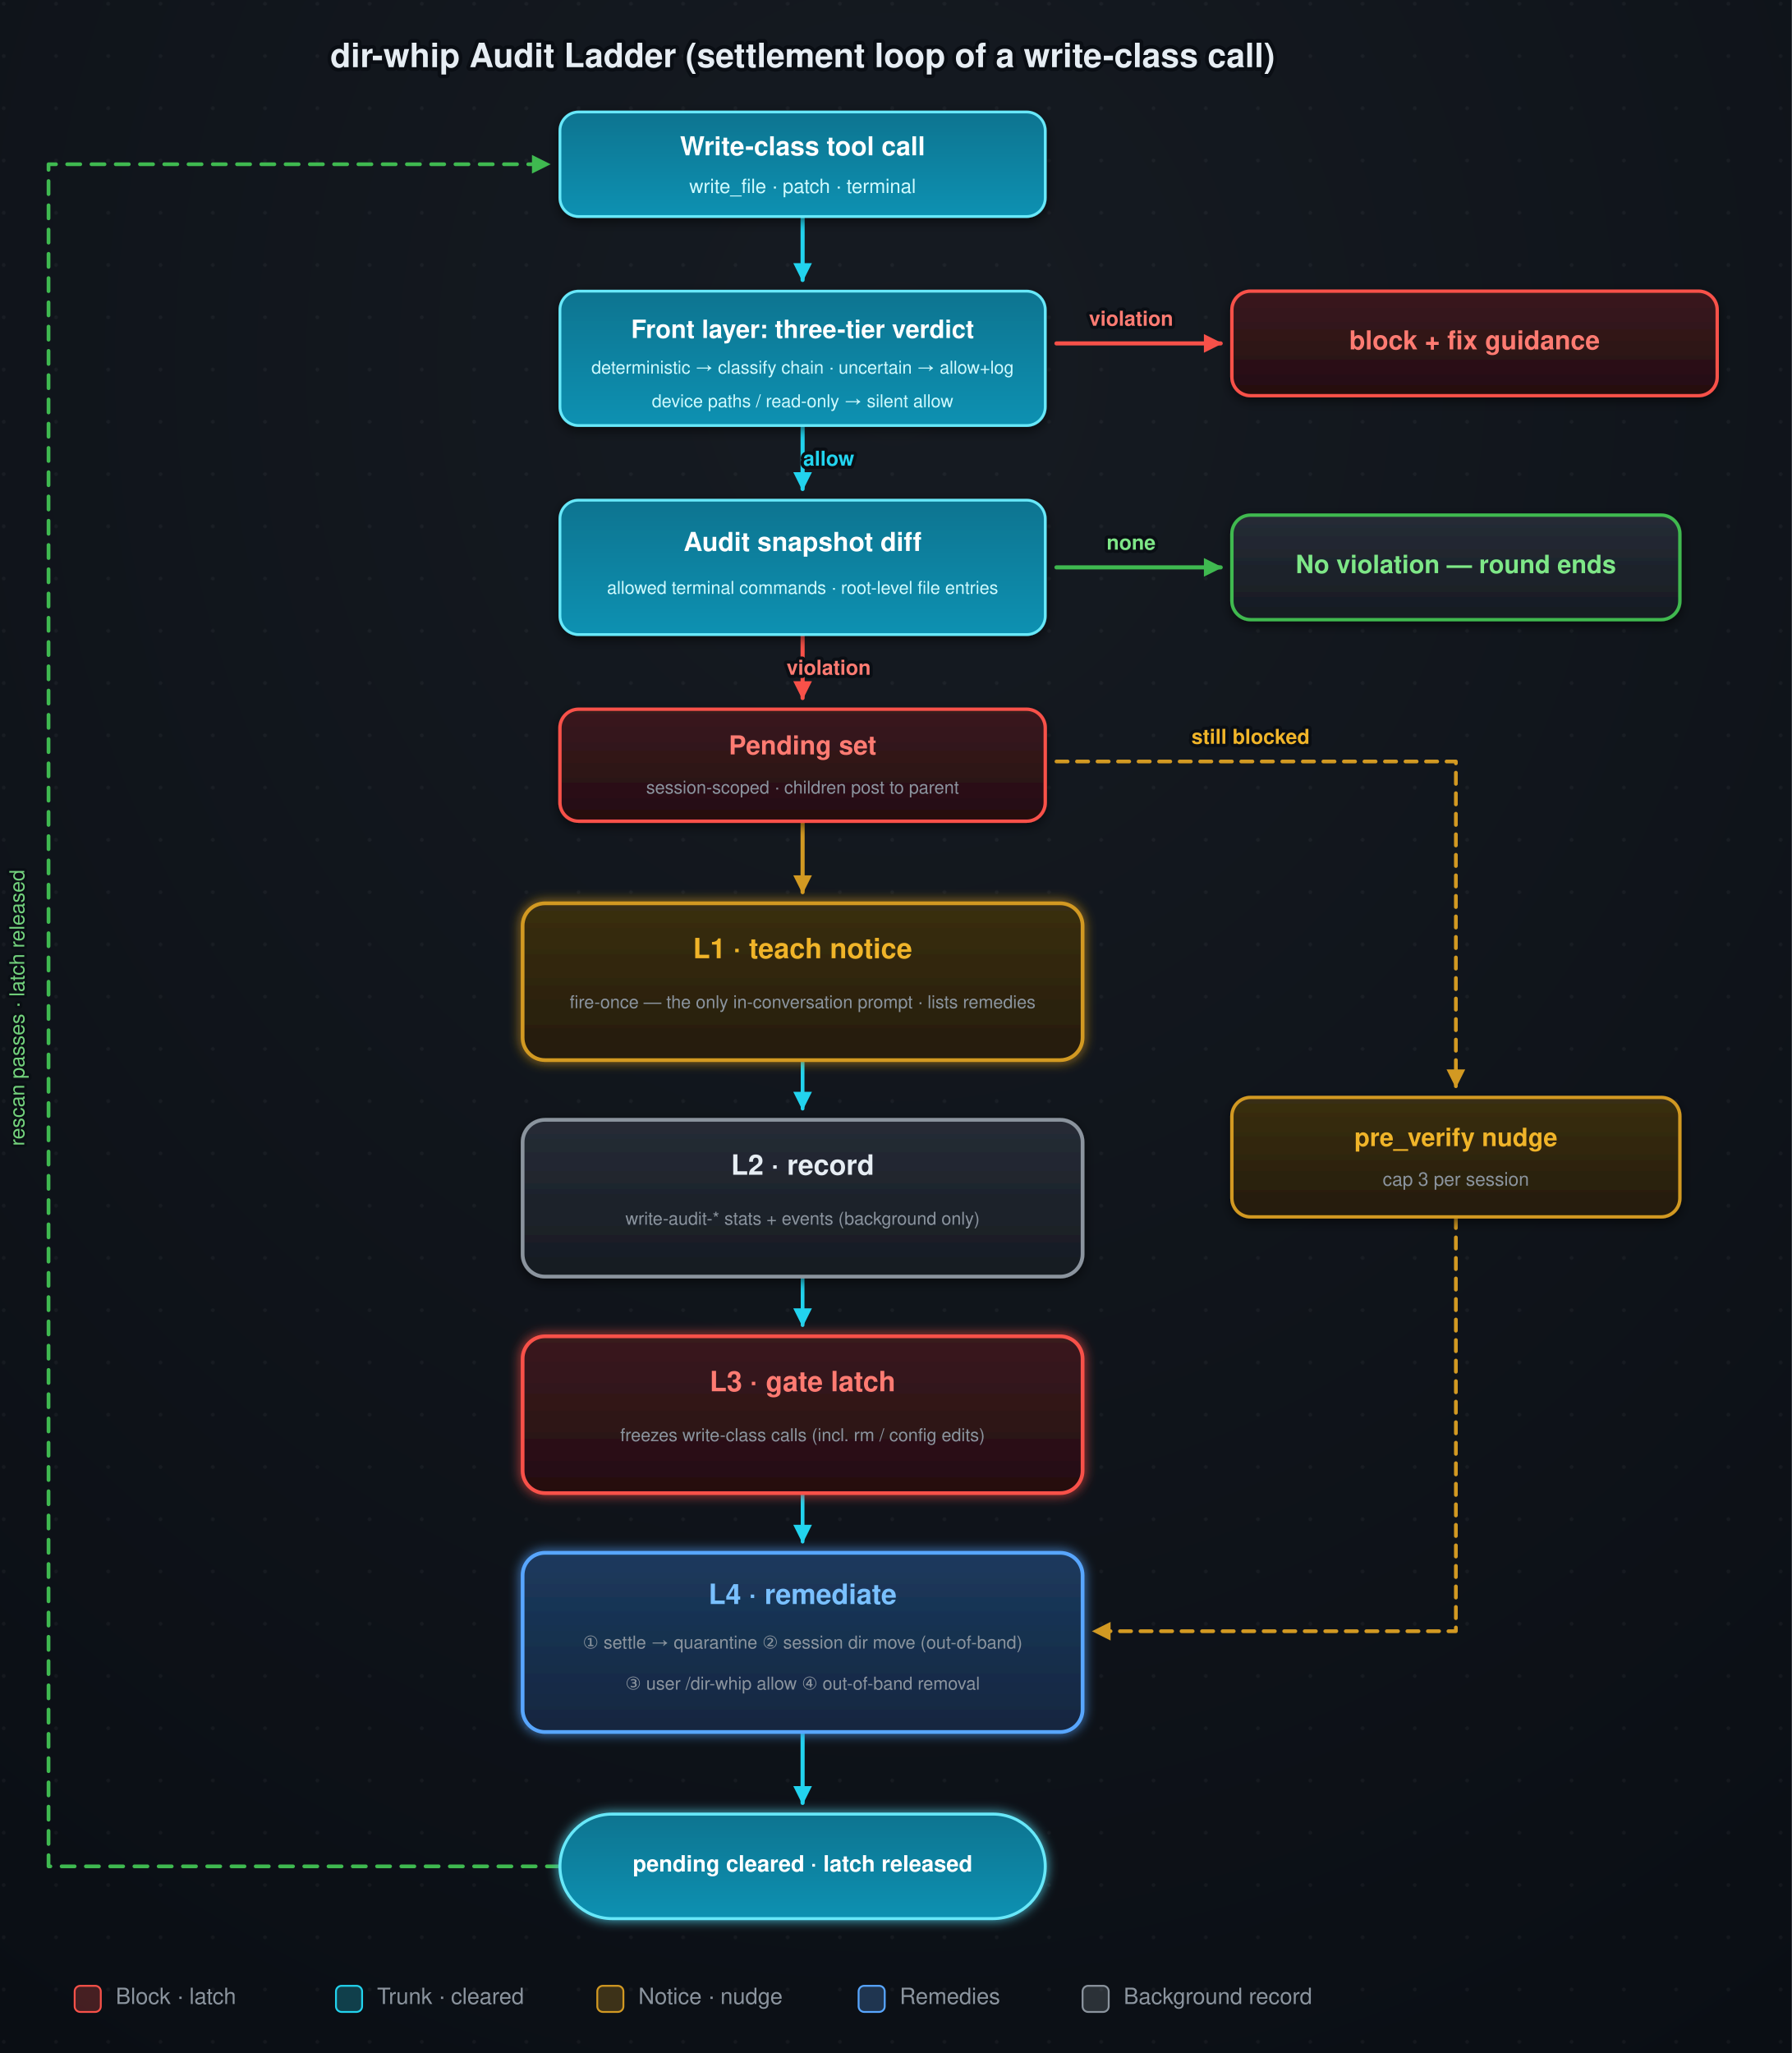
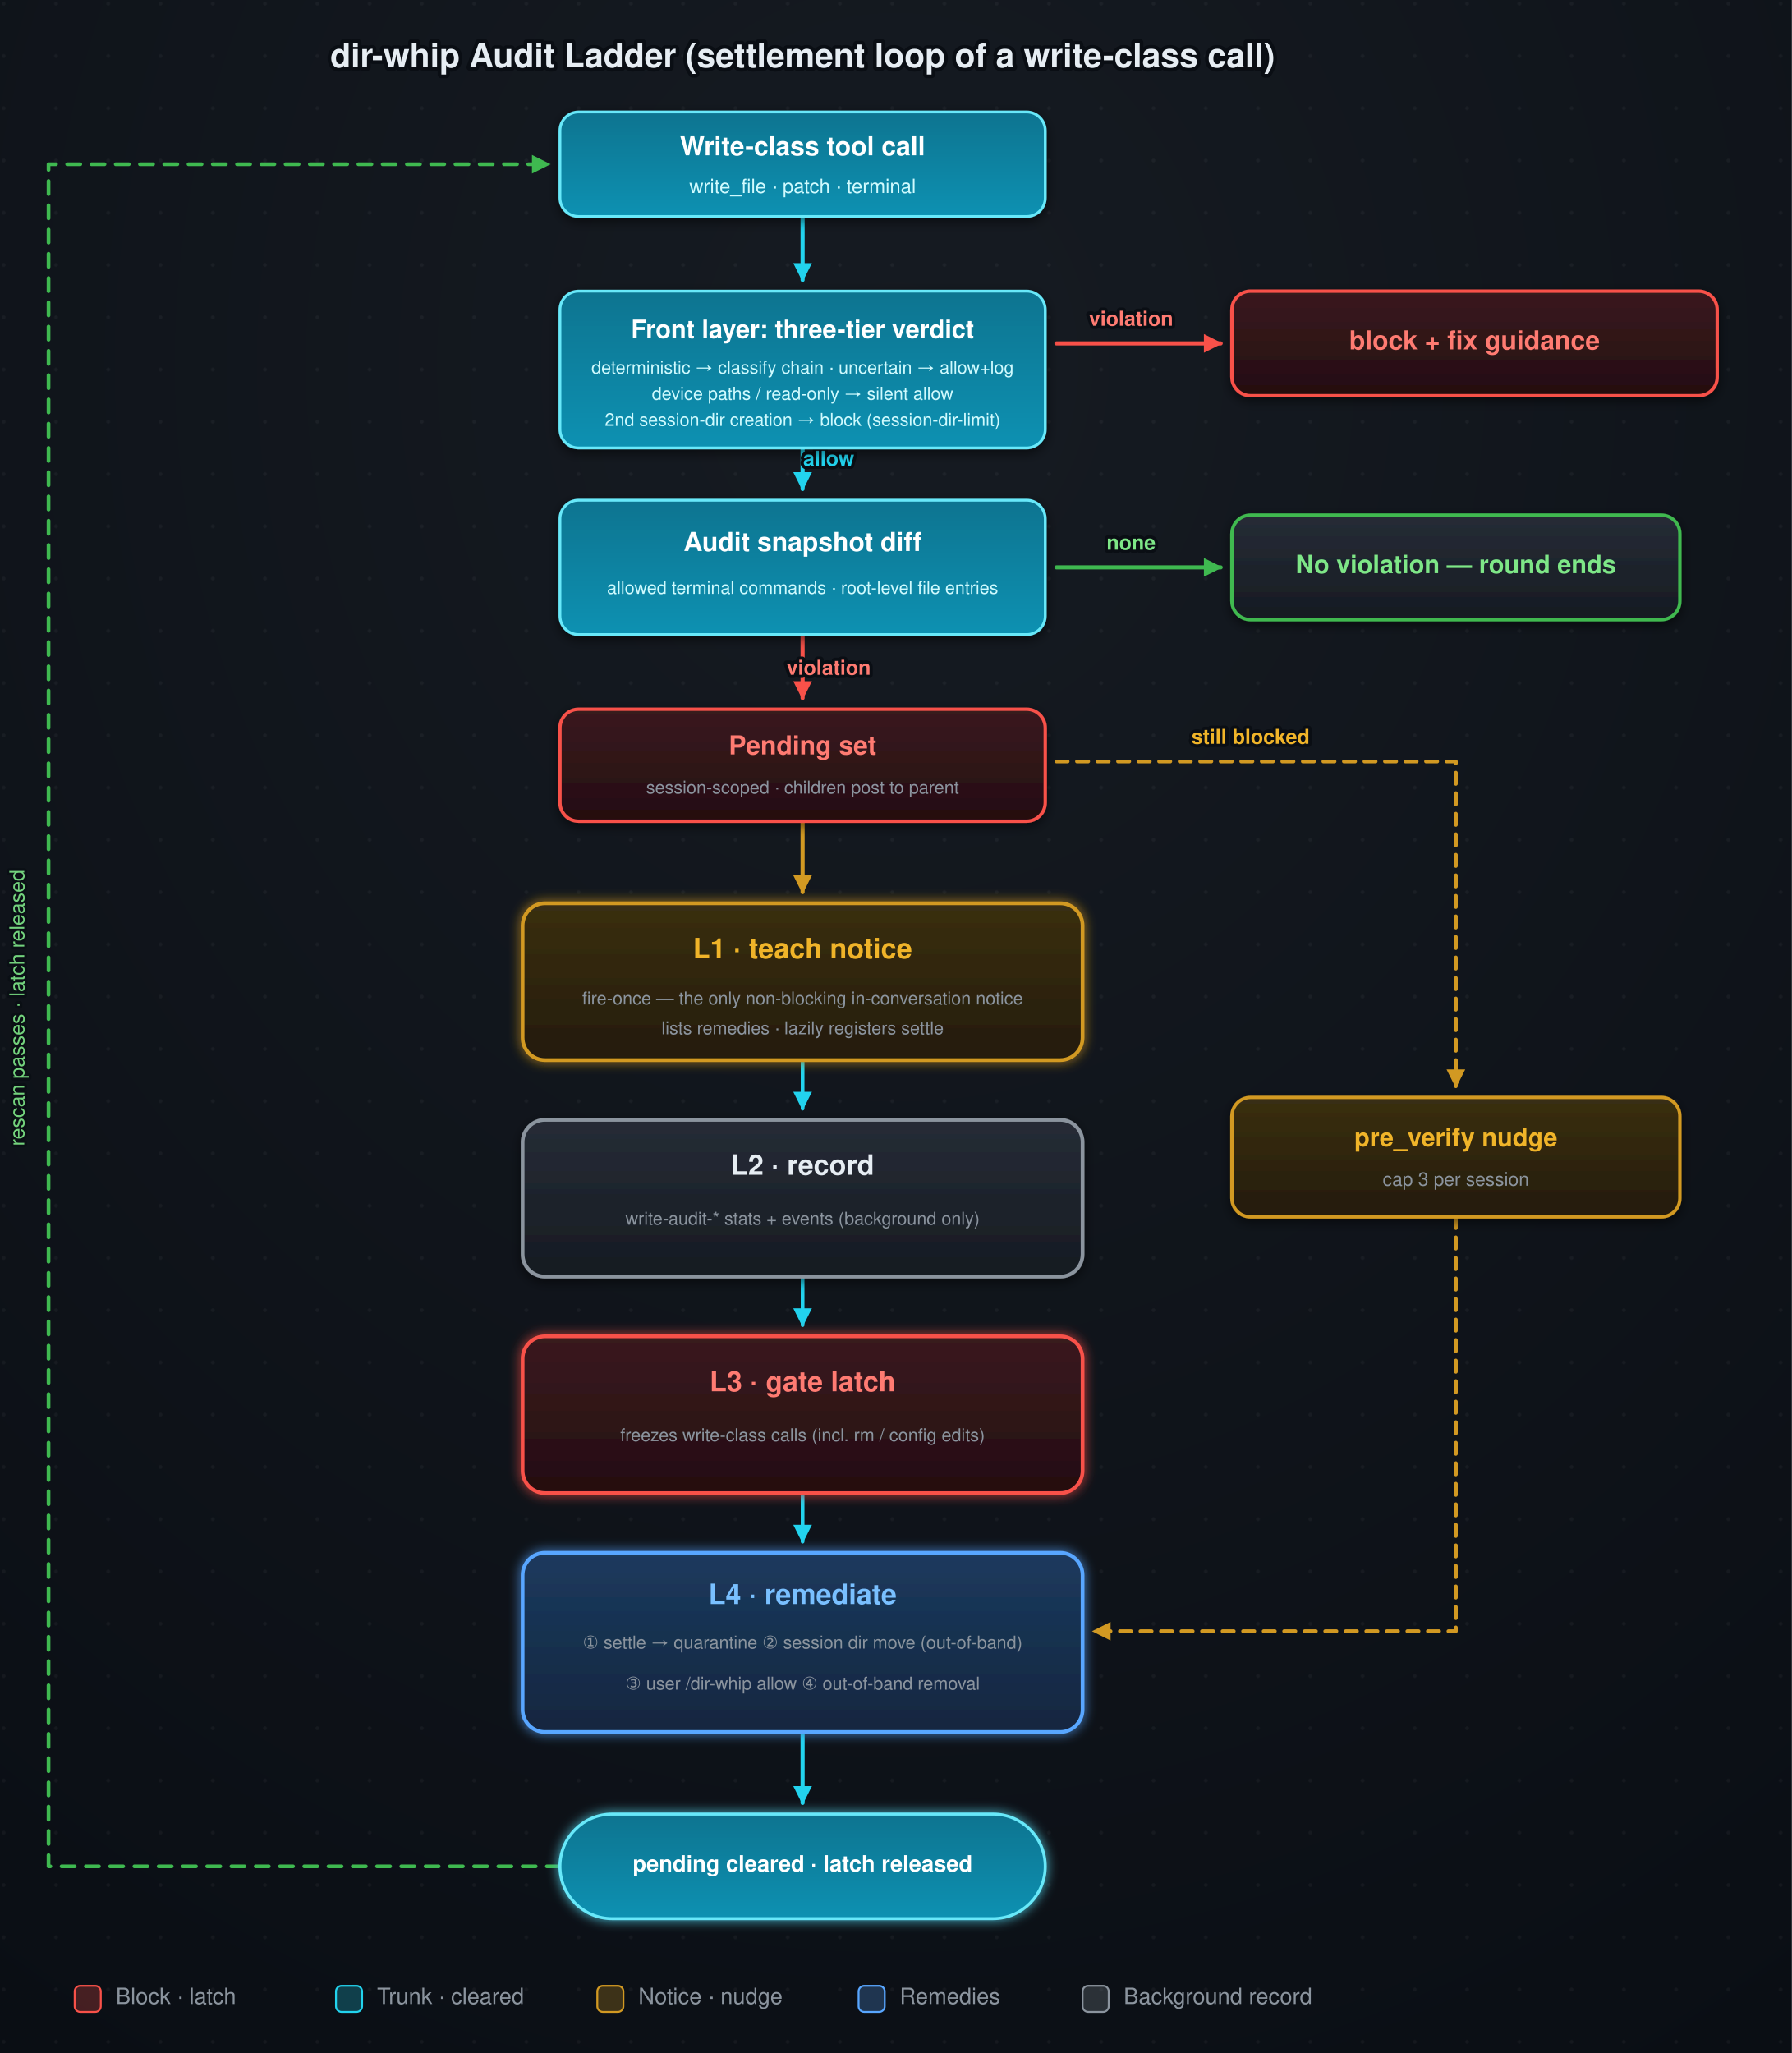
<svg xmlns="http://www.w3.org/2000/svg" width="960" height="1100" viewBox="0 0 960 1100" font-family="system-ui,'Segoe UI',Helvetica,Arial,sans-serif">
  <defs>
    <radialGradient id="bg" cx="50%" cy="18%" r="95%">
      <stop offset="0%" stop-color="#161b22" />
      <stop offset="100%" stop-color="#0a0e14" />
    </radialGradient>
    <linearGradient id="cyanGrad" x1="0" y1="0" x2="0" y2="1">
      <stop offset="0%" stop-color="#0e7490" />
      <stop offset="100%" stop-color="#0891b2" />
    </linearGradient>
    <linearGradient id="blueGrad" x1="0" y1="0" x2="0" y2="1">
      <stop offset="0%" stop-color="#1c3a5e" />
      <stop offset="100%" stop-color="#12263f" />
    </linearGradient>
    <linearGradient id="amberGrad" x1="0" y1="0" x2="0" y2="1">
      <stop offset="0%" stop-color="#3a2f12" />
      <stop offset="100%" stop-color="#241b08" />
    </linearGradient>
    <linearGradient id="redGrad" x1="0" y1="0" x2="0" y2="1">
      <stop offset="0%" stop-color="#3a1a1f" />
      <stop offset="100%" stop-color="#240d10" />
    </linearGradient>
    <linearGradient id="slateGrad" x1="0" y1="0" x2="0" y2="1">
      <stop offset="0%" stop-color="#262c36" />
      <stop offset="100%" stop-color="#161b22" />
    </linearGradient>
    <pattern id="dots" width="28" height="28" patternUnits="userSpaceOnUse">
      <circle cx="2" cy="2" r="1" fill="#ffffff" opacity="0.04" />
    </pattern>
    <filter id="glow" x="-60%" y="-60%" width="220%" height="220%">
      <feGaussianBlur stdDeviation="3" result="b" />
      <feMerge>
        <feMergeNode in="b" />
        <feMergeNode in="SourceGraphic" />
      </feMerge>
    </filter>
    <filter id="soft" x="-40%" y="-40%" width="180%" height="180%">
      <feDropShadow dx="0" dy="2" stdDeviation="3" flood-color="#000000" flood-opacity="0.55" />
    </filter>
    <marker id="ah-cyan" markerWidth="10" markerHeight="10" refX="9" refY="5" orient="auto" markerUnits="userSpaceOnUse">
      <path d="M0,0 L10,5 L0,10 z" fill="#22d3ee" />
    </marker>
    <marker id="ah-green" markerWidth="10" markerHeight="10" refX="9" refY="5" orient="auto" markerUnits="userSpaceOnUse">
      <path d="M0,0 L10,5 L0,10 z" fill="#3fb950" />
    </marker>
    <marker id="ah-amber" markerWidth="10" markerHeight="10" refX="9" refY="5" orient="auto" markerUnits="userSpaceOnUse">
      <path d="M0,0 L10,5 L0,10 z" fill="#d29922" />
    </marker>
    <marker id="ah-red" markerWidth="10" markerHeight="10" refX="9" refY="5" orient="auto" markerUnits="userSpaceOnUse">
      <path d="M0,0 L10,5 L0,10 z" fill="#f85149" />
    </marker>
  </defs>
  <rect width="960" height="1100" fill="url(#bg)" />
  <rect width="960" height="1100" fill="url(#dots)" />
  <text x="430" y="36" text-anchor="middle" font-size="18" font-weight="800" fill="#e6edf3" paint-order="stroke" stroke="#0a0e14" stroke-width="4" stroke-linejoin="round">dir-whip Audit Ladder (settlement loop of a write-class call)</text>
  <g fill="none" stroke-width="2.2" stroke-linecap="round" stroke-linejoin="round">
    <path d="M430,116 L430,150" stroke="#22d3ee" marker-end="url(#ah-cyan)" />
    <path d="M566,184 L654,184" stroke="#f85149" marker-end="url(#ah-red)" />
-     <path d="M430,228 L430,262" stroke="#22d3ee" marker-end="url(#ah-cyan)" />
+     <path d="M430,240 L430,262" stroke="#22d3ee" marker-end="url(#ah-cyan)" />
    <path d="M566,304 L654,304" stroke="#3fb950" marker-end="url(#ah-green)" />
    <path d="M430,340 L430,374" stroke="#f85149" marker-end="url(#ah-red)" />
    <path d="M430,440 L430,478" stroke="#d29922" marker-end="url(#ah-amber)" />
    <path d="M430,568 L430,594" stroke="#22d3ee" stroke-width="2" marker-end="url(#ah-cyan)" />
    <path d="M430,684 L430,710" stroke="#22d3ee" stroke-width="2" marker-end="url(#ah-cyan)" />
    <path d="M430,800 L430,826" stroke="#22d3ee" stroke-width="2" marker-end="url(#ah-cyan)" />
    <path d="M430,928 L430,966" stroke="#22d3ee" marker-end="url(#ah-cyan)" />
    <path d="M566,408 L780,408 L780,582" fill="none" stroke="#d29922" stroke-width="2" stroke-dasharray="6 5" marker-end="url(#ah-amber)" />
    <path d="M780,652 L780,874 L586,874" fill="none" stroke="#d29922" stroke-width="2" stroke-dasharray="6 5" marker-end="url(#ah-amber)" />
    <path d="M300,1000 L26,1000 L26,88 L294,88" stroke="#3fb950" stroke-width="2" stroke-dasharray="7 6" marker-end="url(#ah-green)" />
  </g>
  <g font-size="11" font-weight="600" text-anchor="middle" dominant-baseline="central" paint-order="stroke" stroke="#0a0e14" stroke-width="3.5" stroke-linejoin="round">
    <text x="606" y="172" fill="#ff7b72">violation</text>
    <text x="444" y="247" fill="#22d3ee">allow</text>
    <text x="606" y="292" fill="#7ee787">none</text>
    <text x="444" y="359" fill="#ff7b72">violation</text>
    <text x="670" y="396" fill="#f0b429">still blocked</text>
  </g>
  <text transform="rotate(-90 13 540)" x="13" y="540" text-anchor="middle" font-size="11" fill="#7ee787" opacity="0.9" paint-order="stroke" stroke="#0a0e14" stroke-width="3" stroke-linejoin="round">rescan passes · latch released</text>
  <rect x="300" y="60" width="260" height="56" rx="10" fill="url(#cyanGrad)" stroke="#67e8f9" stroke-width="1.5" filter="url(#soft)" />
  <text x="430" y="80" text-anchor="middle" dominant-baseline="central" font-size="14" font-weight="700" fill="#ffffff">Write-class tool call</text>
  <text x="430" y="101" text-anchor="middle" dominant-baseline="central" font-size="10.5" fill="#cffafe">write_file · patch · terminal</text>
-   <rect x="300" y="156" width="260" height="72" rx="10" fill="url(#cyanGrad)" stroke="#67e8f9" stroke-width="1.5" filter="url(#soft)" />
+   <rect x="300" y="156" width="260" height="84" rx="10" fill="url(#cyanGrad)" stroke="#67e8f9" stroke-width="1.5" filter="url(#soft)" />
  <text x="430" y="178" text-anchor="middle" dominant-baseline="central" font-size="13.5" font-weight="700" fill="#ffffff">Front layer: three-tier verdict</text>
  <text x="430" y="198" text-anchor="middle" dominant-baseline="central" font-size="9.5" fill="#cffafe">deterministic → classify chain · uncertain → allow+log</text>
-   <text x="430" y="216" text-anchor="middle" dominant-baseline="central" font-size="9.5" fill="#cffafe">device paths / read-only → silent allow</text>
+   <text x="430" y="212" text-anchor="middle" dominant-baseline="central" font-size="9.5" fill="#cffafe">device paths / read-only → silent allow</text>
+   <text x="430" y="226" text-anchor="middle" dominant-baseline="central" font-size="9.5" fill="#cffafe">2nd session-dir creation → block (session-dir-limit)</text>
  <rect x="660" y="156" width="260" height="56" rx="10" fill="url(#redGrad)" stroke="#f85149" stroke-width="1.8" filter="url(#soft)" />
  <text x="790" y="184" text-anchor="middle" dominant-baseline="central" font-size="14" font-weight="700" fill="#ff7b72">block + fix guidance</text>
  <rect x="300" y="268" width="260" height="72" rx="10" fill="url(#cyanGrad)" stroke="#67e8f9" stroke-width="1.5" filter="url(#soft)" />
  <text x="430" y="292" text-anchor="middle" dominant-baseline="central" font-size="14" font-weight="700" fill="#ffffff">Audit snapshot diff</text>
  <text x="430" y="316" text-anchor="middle" dominant-baseline="central" font-size="9.5" fill="#cffafe">allowed terminal commands · root-level file entries</text>
  <rect x="660" y="276" width="240" height="56" rx="10" fill="url(#slateGrad)" stroke="#3fb950" stroke-width="1.8" filter="url(#soft)" />
  <text x="780" y="304" text-anchor="middle" dominant-baseline="central" font-size="13.5" font-weight="700" fill="#7ee787">No violation — round ends</text>
  <rect x="300" y="380" width="260" height="60" rx="10" fill="url(#redGrad)" stroke="#f85149" stroke-width="1.8" filter="url(#soft)" />
  <text x="430" y="401" text-anchor="middle" dominant-baseline="central" font-size="14" font-weight="700" fill="#ff7b72">Pending set</text>
  <text x="430" y="423" text-anchor="middle" dominant-baseline="central" font-size="9.5" fill="#8b949e">session-scoped · children post to parent</text>
  <rect x="280" y="484" width="300" height="84" rx="12" fill="url(#amberGrad)" stroke="#d29922" stroke-width="2" filter="url(#glow)" />
  <text x="430" y="510" text-anchor="middle" dominant-baseline="central" font-size="15" font-weight="800" fill="#f0b429">L1 · teach notice</text>
-   <text x="430" y="538" text-anchor="middle" dominant-baseline="central" font-size="9.5" fill="#8b949e">fire-once — the only in-conversation prompt · lists remedies</text>
+   <text x="430" y="536" text-anchor="middle" dominant-baseline="central" font-size="9.5" fill="#8b949e">fire-once — the only non-blocking in-conversation notice</text>
+   <text x="430" y="552" text-anchor="middle" dominant-baseline="central" font-size="9.5" fill="#8b949e">lists remedies · lazily registers settle</text>
  <rect x="280" y="600" width="300" height="84" rx="12" fill="url(#slateGrad)" stroke="#8b949e" stroke-width="2" filter="url(#soft)" />
  <text x="430" y="626" text-anchor="middle" dominant-baseline="central" font-size="15" font-weight="800" fill="#e6edf3">L2 · record</text>
  <text x="430" y="654" text-anchor="middle" dominant-baseline="central" font-size="9.5" fill="#8b949e">write-audit-* stats + events (background only)</text>
  <rect x="280" y="716" width="300" height="84" rx="12" fill="url(#redGrad)" stroke="#f85149" stroke-width="2" filter="url(#glow)" />
  <text x="430" y="742" text-anchor="middle" dominant-baseline="central" font-size="15" font-weight="800" fill="#ff7b72">L3 · gate latch</text>
  <text x="430" y="770" text-anchor="middle" dominant-baseline="central" font-size="9.5" fill="#8b949e">freezes write-class calls (incl. rm / config edits)</text>
  <rect x="280" y="832" width="300" height="96" rx="12" fill="url(#blueGrad)" stroke="#58a6ff" stroke-width="2" filter="url(#glow)" />
  <text x="430" y="856" text-anchor="middle" dominant-baseline="central" font-size="15" font-weight="800" fill="#79c0ff">L4 · remediate</text>
  <text x="430" y="880" text-anchor="middle" dominant-baseline="central" font-size="9.5" fill="#8b949e">① settle → quarantine ② session dir move (out-of-band)</text>
  <text x="430" y="902" text-anchor="middle" dominant-baseline="central" font-size="9.5" fill="#8b949e">③ user /dir-whip allow ④ out-of-band removal</text>
  <rect x="300" y="972" width="260" height="56" rx="28" fill="url(#cyanGrad)" stroke="#67e8f9" stroke-width="1.6" filter="url(#glow)" />
  <text x="430" y="1000" text-anchor="middle" dominant-baseline="central" font-size="12" font-weight="700" fill="#ffffff">pending cleared · latch released</text>
  <rect x="660" y="588" width="240" height="64" rx="10" fill="url(#amberGrad)" stroke="#d29922" stroke-width="1.8" filter="url(#soft)" />
  <text x="780" y="611" text-anchor="middle" dominant-baseline="central" font-size="13.5" font-weight="700" fill="#f0b429">pre_verify nudge</text>
  <text x="780" y="633" text-anchor="middle" dominant-baseline="central" font-size="10" fill="#8b949e">cap 3 per session</text>
  <g font-size="12" fill="#8b949e" dominant-baseline="central">
    <rect x="40" y="1064" width="14" height="14" rx="3" fill="#f85149" fill-opacity="0.25" stroke="#f85149" />
    <text x="62" y="1071">Block · latch</text>
    <rect x="180" y="1064" width="14" height="14" rx="3" fill="#22d3ee" fill-opacity="0.25" stroke="#22d3ee" />
    <text x="202" y="1071">Trunk · cleared</text>
    <rect x="320" y="1064" width="14" height="14" rx="3" fill="#d29922" fill-opacity="0.25" stroke="#d29922" />
    <text x="342" y="1071">Notice · nudge</text>
    <rect x="460" y="1064" width="14" height="14" rx="3" fill="#58a6ff" fill-opacity="0.25" stroke="#58a6ff" />
    <text x="482" y="1071">Remedies</text>
    <rect x="580" y="1064" width="14" height="14" rx="3" fill="#8b949e" fill-opacity="0.25" stroke="#8b949e" />
    <text x="602" y="1071">Background record</text>
  </g>
</svg>
